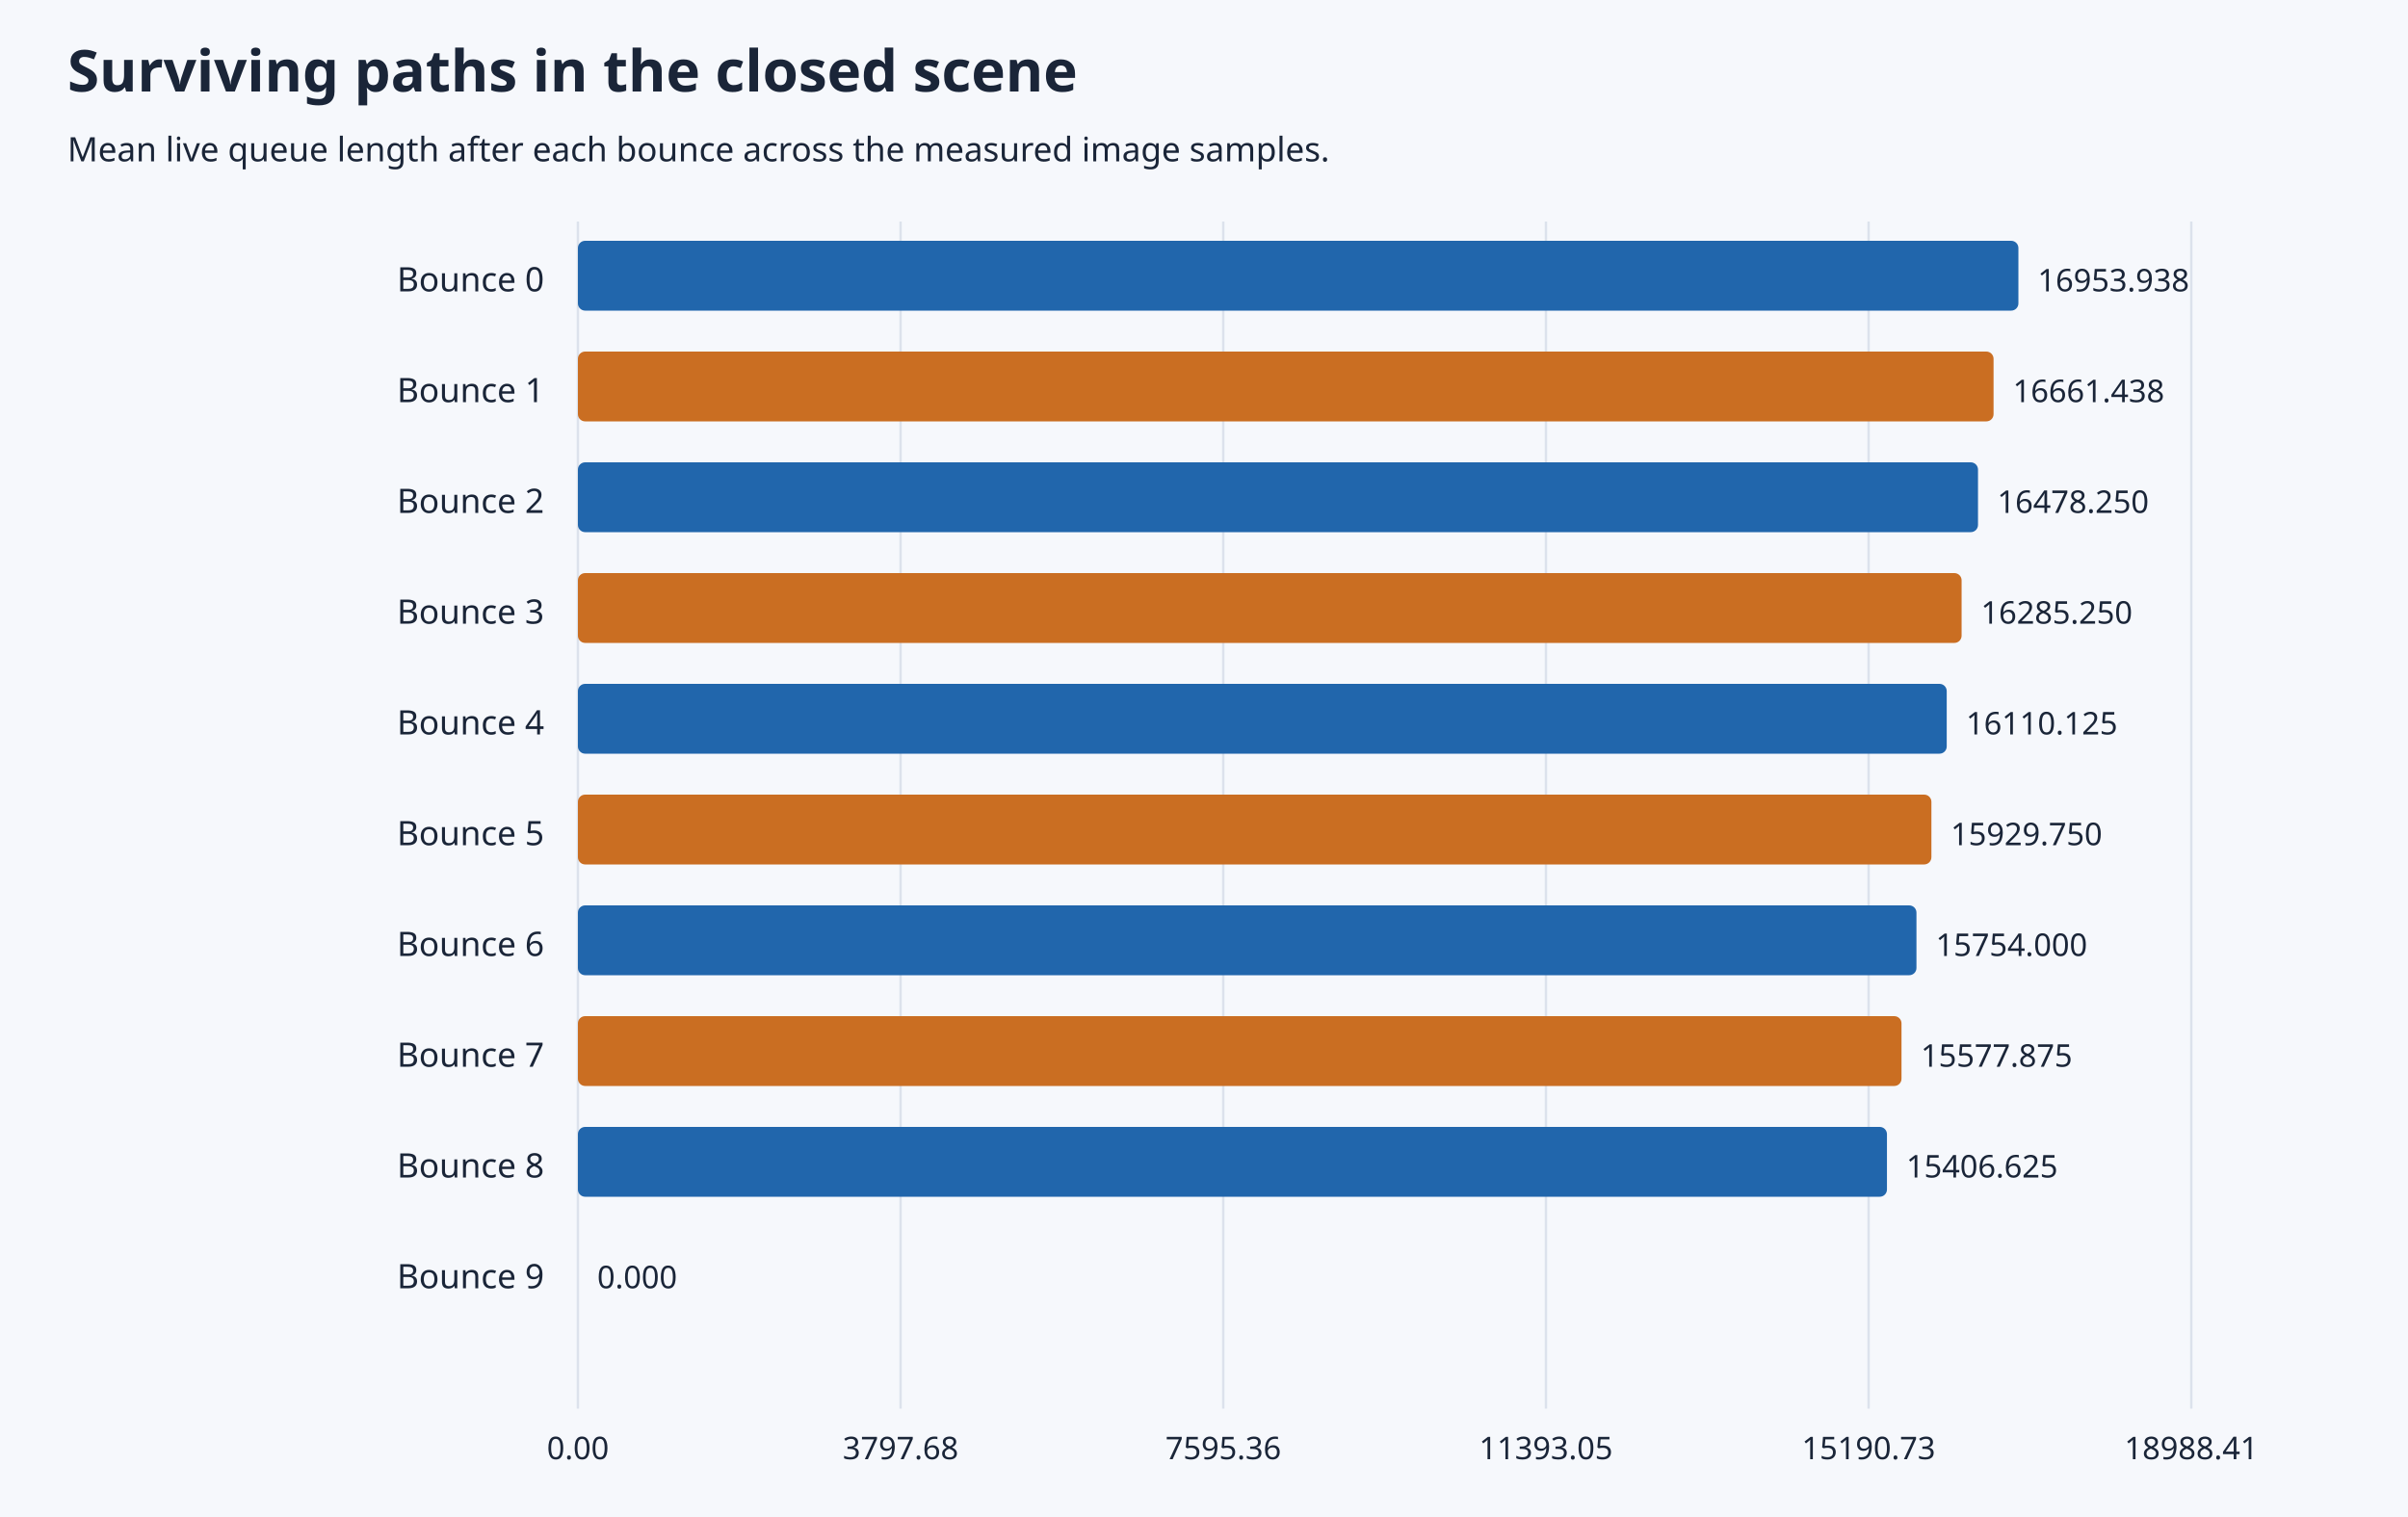
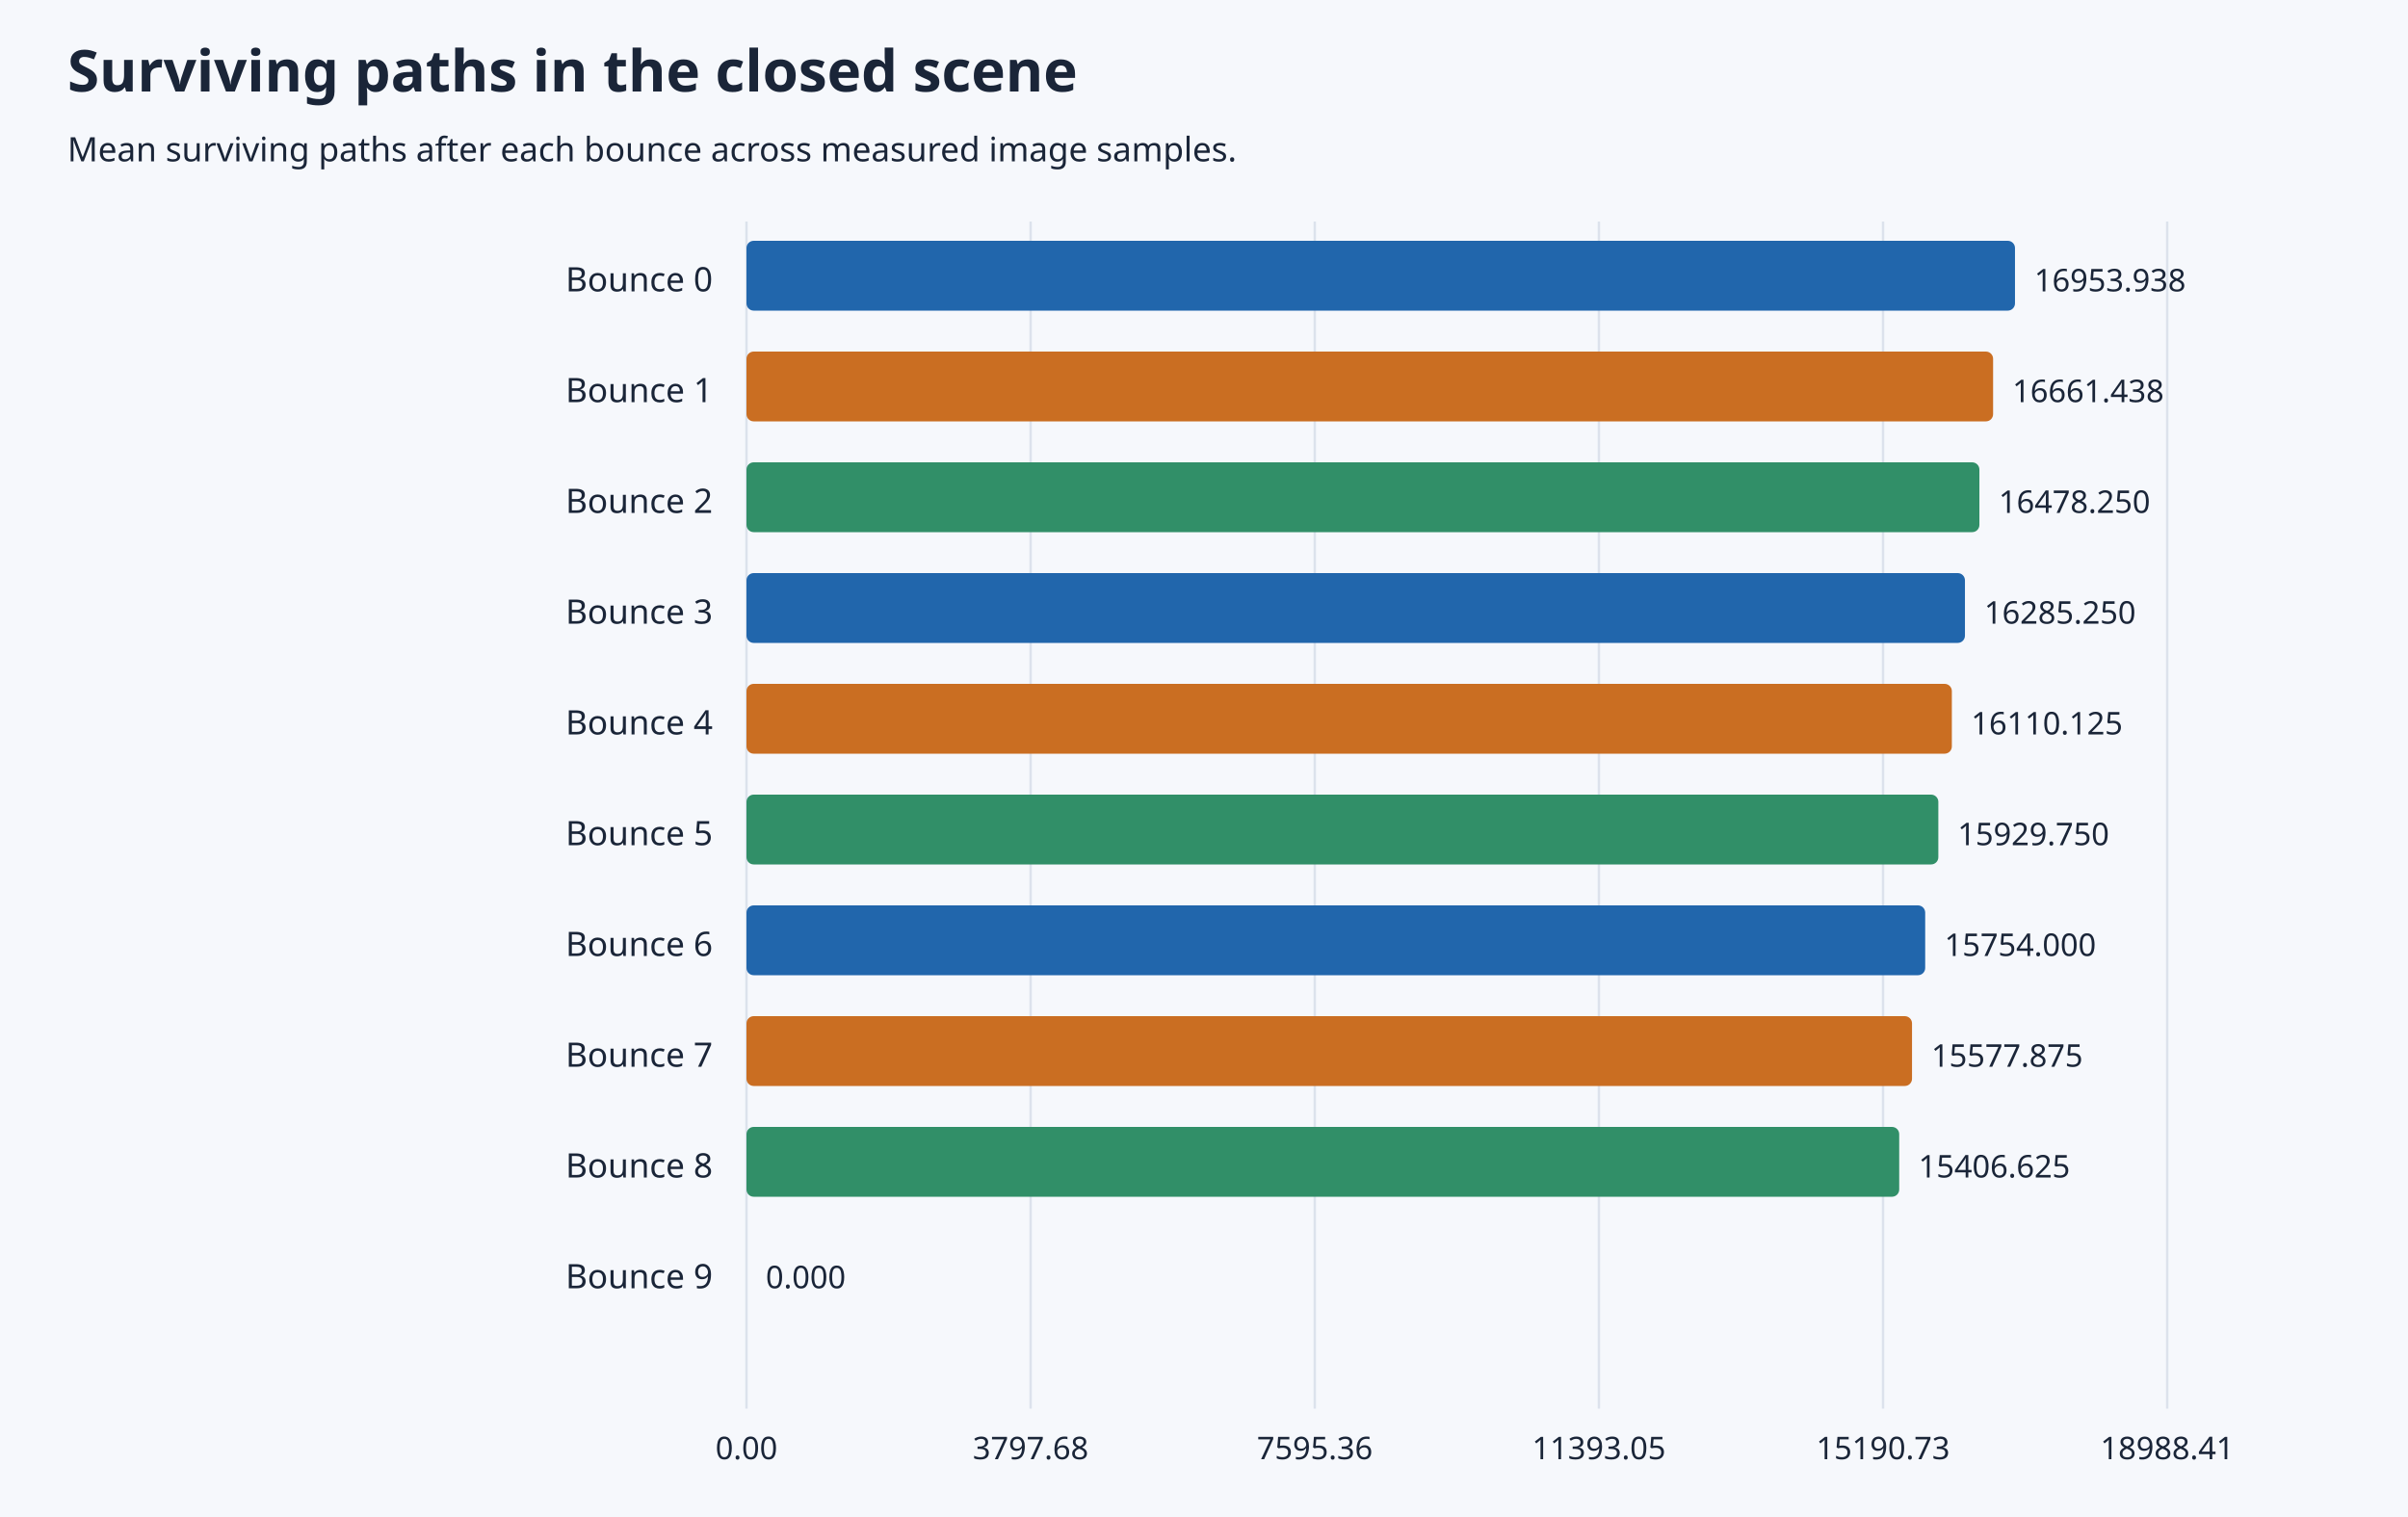
<svg xmlns="http://www.w3.org/2000/svg" width="1000" height="630" viewBox="0 0 1000 630">
  <rect width="1000" height="630" fill="#f6f8fc" />
  <g font-family="system-ui, sans-serif" fill="#1a2538">
    <text x="28" y="38" font-size="24" font-weight="600">Surviving paths in the closed scene</text>
-     <text x="28" y="67" font-size="14">Mean live queue length after each bounce across the measured image samples.</text>
-     <path d="M240.00 92 V585" stroke="#dce2ec" />
-     <text x="240.00" y="606" text-anchor="middle" font-size="13">0.00</text>
-     <path d="M374.00 92 V585" stroke="#dce2ec" />
-     <text x="374.00" y="606" text-anchor="middle" font-size="13">3797.68</text>
-     <path d="M508.00 92 V585" stroke="#dce2ec" />
-     <text x="508.00" y="606" text-anchor="middle" font-size="13">7595.36</text>
-     <path d="M642.00 92 V585" stroke="#dce2ec" />
-     <text x="642.00" y="606" text-anchor="middle" font-size="13">11393.05</text>
-     <path d="M776.00 92 V585" stroke="#dce2ec" />
-     <text x="776.00" y="606" text-anchor="middle" font-size="13">15190.73</text>
-     <path d="M910.00 92 V585" stroke="#dce2ec" />
-     <text x="910.00" y="606" text-anchor="middle" font-size="13">18988.41</text>
-     <text x="226" y="121" text-anchor="end" font-size="14">Bounce 0</text>
-     <rect x="240" y="100" width="598.21" height="29" rx="3" fill="#2166ac" />
-     <text x="846.21" y="121" font-size="13">16953.938</text>
-     <text x="226" y="167" text-anchor="end" font-size="14">Bounce 1</text>
-     <rect x="240" y="146" width="587.89" height="29" rx="3" fill="#ca6e22" />
-     <text x="835.89" y="167" font-size="13">16661.438</text>
-     <text x="226" y="213" text-anchor="end" font-size="14">Bounce 2</text>
-     <rect x="240" y="192" width="581.43" height="29" rx="3" fill="#2166ac" />
-     <text x="829.43" y="213" font-size="13">16478.250</text>
-     <text x="226" y="259" text-anchor="end" font-size="14">Bounce 3</text>
-     <rect x="240" y="238" width="574.62" height="29" rx="3" fill="#ca6e22" />
-     <text x="822.62" y="259" font-size="13">16285.250</text>
-     <text x="226" y="305" text-anchor="end" font-size="14">Bounce 4</text>
-     <rect x="240" y="284" width="568.44" height="29" rx="3" fill="#2166ac" />
-     <text x="816.44" y="305" font-size="13">16110.125</text>
-     <text x="226" y="351" text-anchor="end" font-size="14">Bounce 5</text>
-     <rect x="240" y="330" width="562.08" height="29" rx="3" fill="#ca6e22" />
-     <text x="810.08" y="351" font-size="13">15929.750</text>
-     <text x="226" y="397" text-anchor="end" font-size="14">Bounce 6</text>
-     <rect x="240" y="376" width="555.87" height="29" rx="3" fill="#2166ac" />
-     <text x="803.87" y="397" font-size="13">15754.000</text>
-     <text x="226" y="443" text-anchor="end" font-size="14">Bounce 7</text>
-     <rect x="240" y="422" width="549.66" height="29" rx="3" fill="#ca6e22" />
-     <text x="797.66" y="443" font-size="13">15577.875</text>
-     <text x="226" y="489" text-anchor="end" font-size="14">Bounce 8</text>
-     <rect x="240" y="468" width="543.62" height="29" rx="3" fill="#2166ac" />
-     <text x="791.62" y="489" font-size="13">15406.625</text>
-     <text x="226" y="535" text-anchor="end" font-size="14">Bounce 9</text>
-     <rect x="240" y="514" width="0.00" height="29" rx="3" fill="#ca6e22" />
-     <text x="248.00" y="535" font-size="13">0.000</text>
+     <text x="28" y="67" font-size="14">Mean surviving paths after each bounce across measured image samples.</text>
+     <path d="M310.00 92 V585" stroke="#dce2ec" />
+     <text x="310.00" y="606" text-anchor="middle" font-size="13">0.00</text>
+     <path d="M428.00 92 V585" stroke="#dce2ec" />
+     <text x="428.00" y="606" text-anchor="middle" font-size="13">3797.68</text>
+     <path d="M546.00 92 V585" stroke="#dce2ec" />
+     <text x="546.00" y="606" text-anchor="middle" font-size="13">7595.36</text>
+     <path d="M664.00 92 V585" stroke="#dce2ec" />
+     <text x="664.00" y="606" text-anchor="middle" font-size="13">11393.05</text>
+     <path d="M782.00 92 V585" stroke="#dce2ec" />
+     <text x="782.00" y="606" text-anchor="middle" font-size="13">15190.73</text>
+     <path d="M900.00 92 V585" stroke="#dce2ec" />
+     <text x="900.00" y="606" text-anchor="middle" font-size="13">18988.41</text>
+     <text x="296" y="121" text-anchor="end" font-size="14">Bounce 0</text>
+     <rect x="310" y="100" width="526.79" height="29" rx="3" fill="#2166ac" />
+     <text x="844.79" y="121" font-size="13">16953.938</text>
+     <text x="296" y="167" text-anchor="end" font-size="14">Bounce 1</text>
+     <rect x="310" y="146" width="517.70" height="29" rx="3" fill="#ca6e22" />
+     <text x="835.70" y="167" font-size="13">16661.438</text>
+     <text x="296" y="213" text-anchor="end" font-size="14">Bounce 2</text>
+     <rect x="310" y="192" width="512.01" height="29" rx="3" fill="#318f68" />
+     <text x="830.01" y="213" font-size="13">16478.250</text>
+     <text x="296" y="259" text-anchor="end" font-size="14">Bounce 3</text>
+     <rect x="310" y="238" width="506.01" height="29" rx="3" fill="#2166ac" />
+     <text x="824.01" y="259" font-size="13">16285.250</text>
+     <text x="296" y="305" text-anchor="end" font-size="14">Bounce 4</text>
+     <rect x="310" y="284" width="500.57" height="29" rx="3" fill="#ca6e22" />
+     <text x="818.57" y="305" font-size="13">16110.125</text>
+     <text x="296" y="351" text-anchor="end" font-size="14">Bounce 5</text>
+     <rect x="310" y="330" width="494.96" height="29" rx="3" fill="#318f68" />
+     <text x="812.96" y="351" font-size="13">15929.750</text>
+     <text x="296" y="397" text-anchor="end" font-size="14">Bounce 6</text>
+     <rect x="310" y="376" width="489.50" height="29" rx="3" fill="#2166ac" />
+     <text x="807.50" y="397" font-size="13">15754.000</text>
+     <text x="296" y="443" text-anchor="end" font-size="14">Bounce 7</text>
+     <rect x="310" y="422" width="484.03" height="29" rx="3" fill="#ca6e22" />
+     <text x="802.03" y="443" font-size="13">15577.875</text>
+     <text x="296" y="489" text-anchor="end" font-size="14">Bounce 8</text>
+     <rect x="310" y="468" width="478.71" height="29" rx="3" fill="#318f68" />
+     <text x="796.71" y="489" font-size="13">15406.625</text>
+     <text x="296" y="535" text-anchor="end" font-size="14">Bounce 9</text>
+     <rect x="310" y="514" width="0.00" height="29" rx="3" fill="#2166ac" />
+     <text x="318.00" y="535" font-size="13">0.000</text>
  </g>
</svg>
